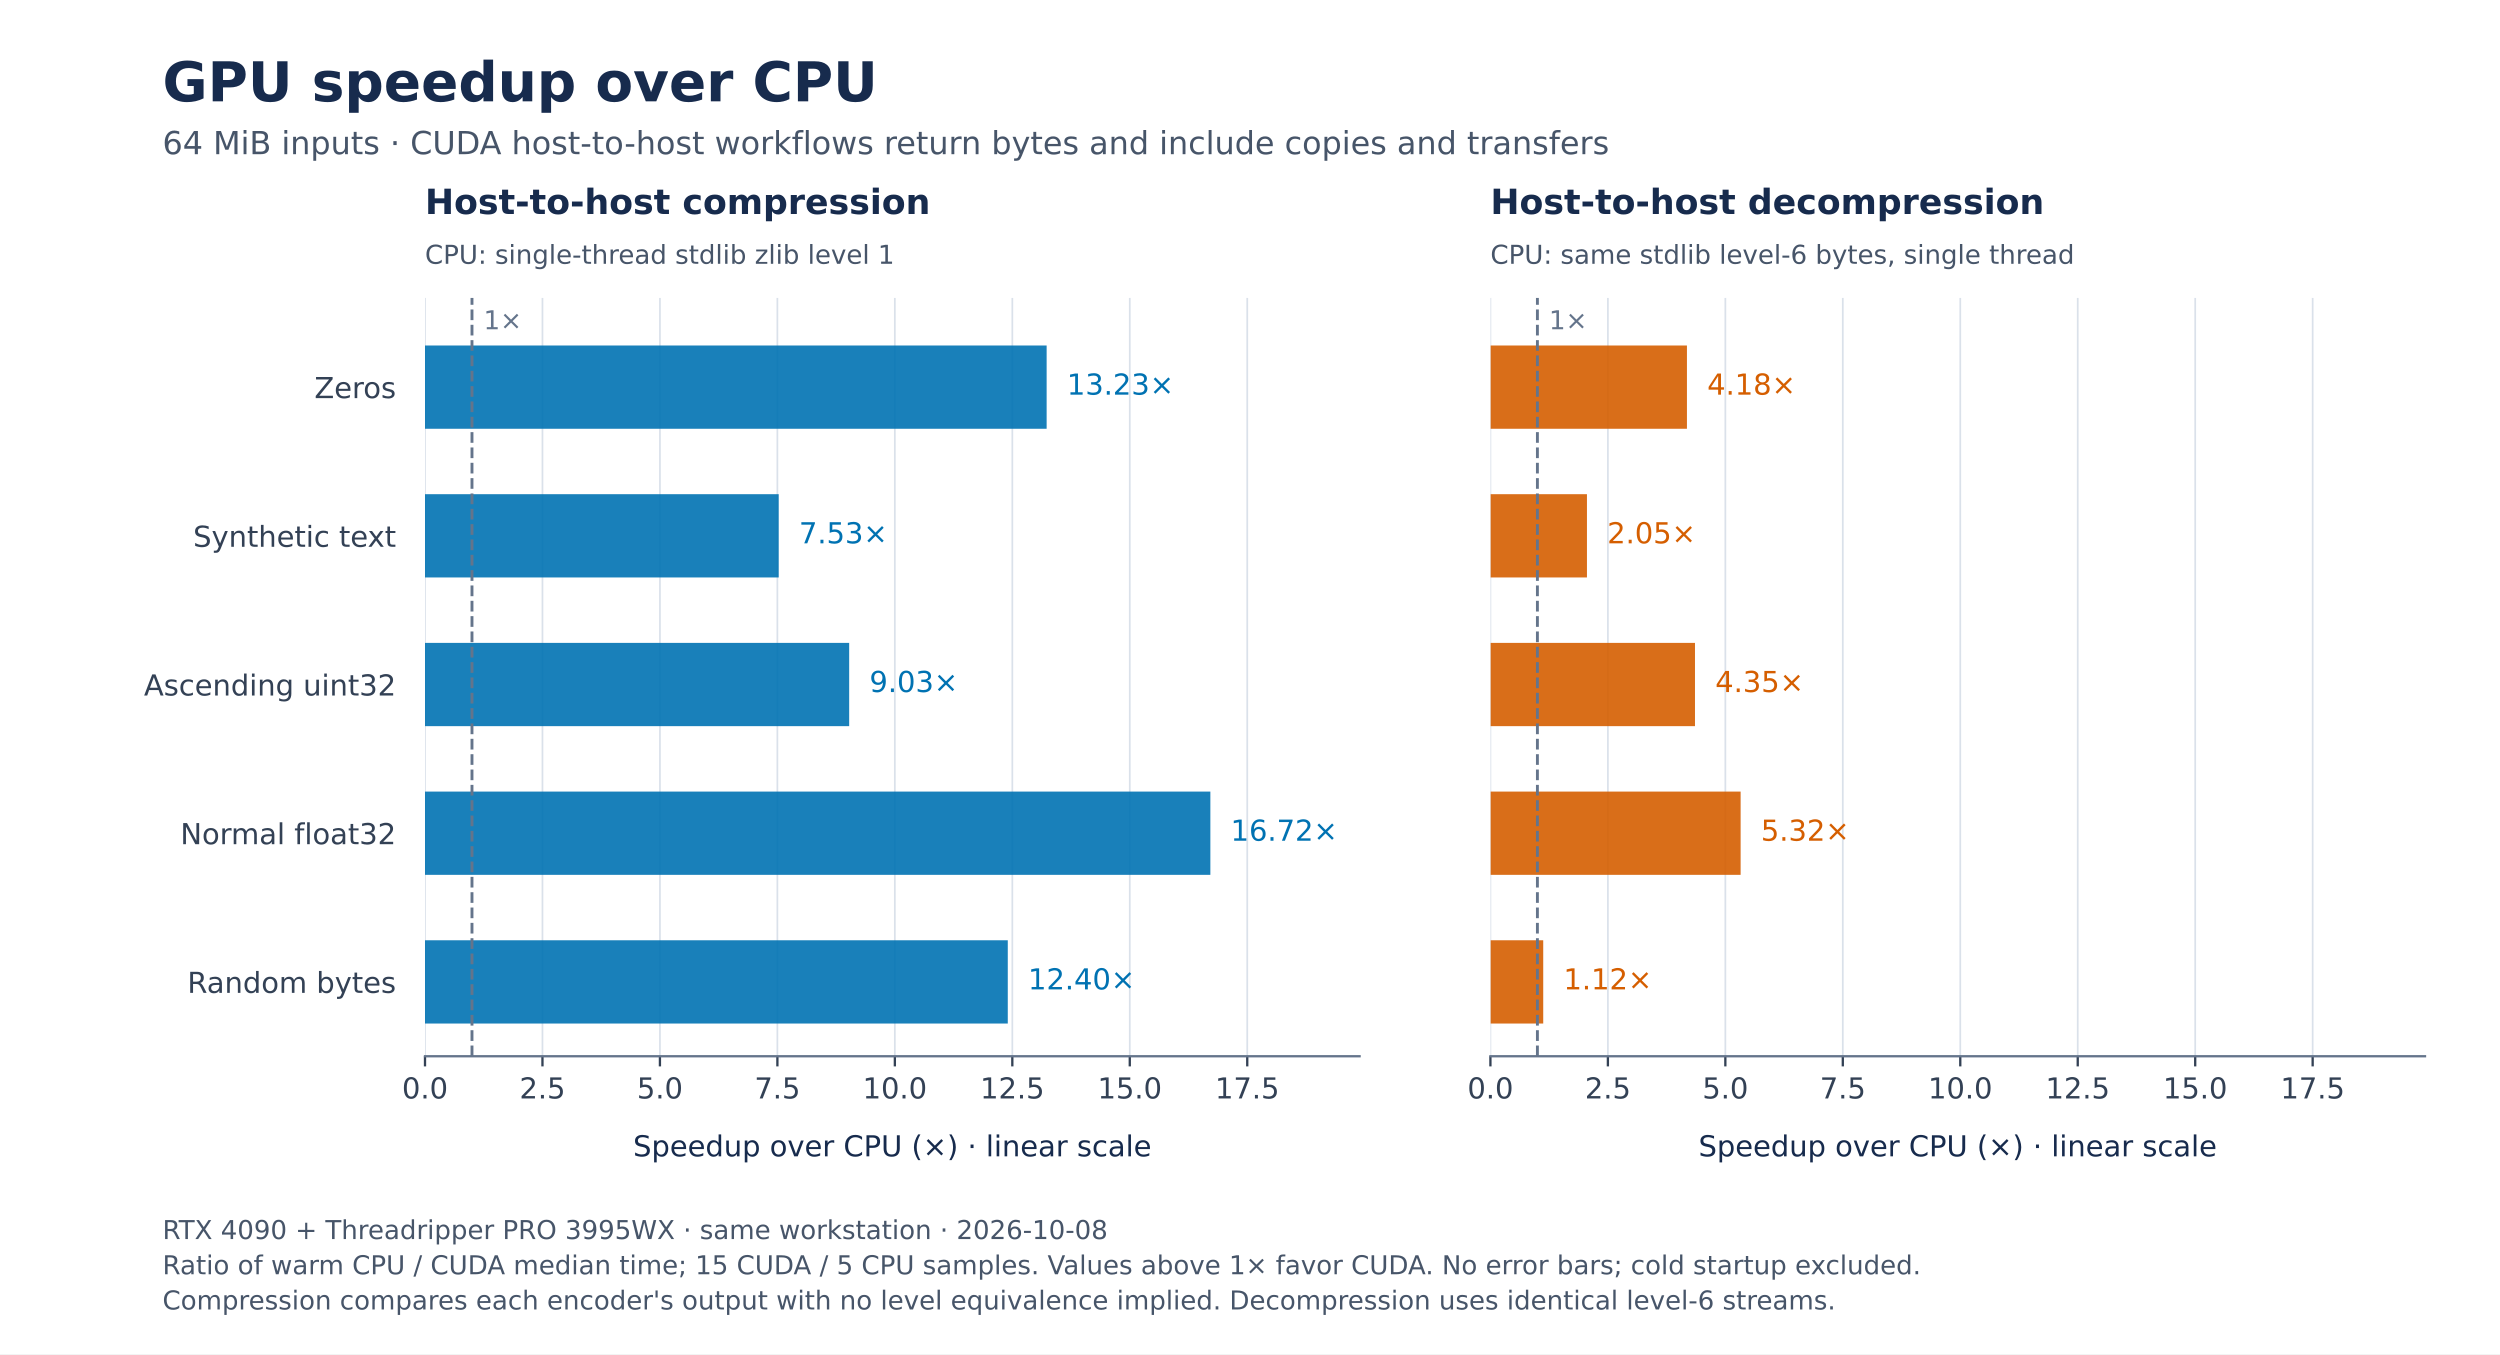
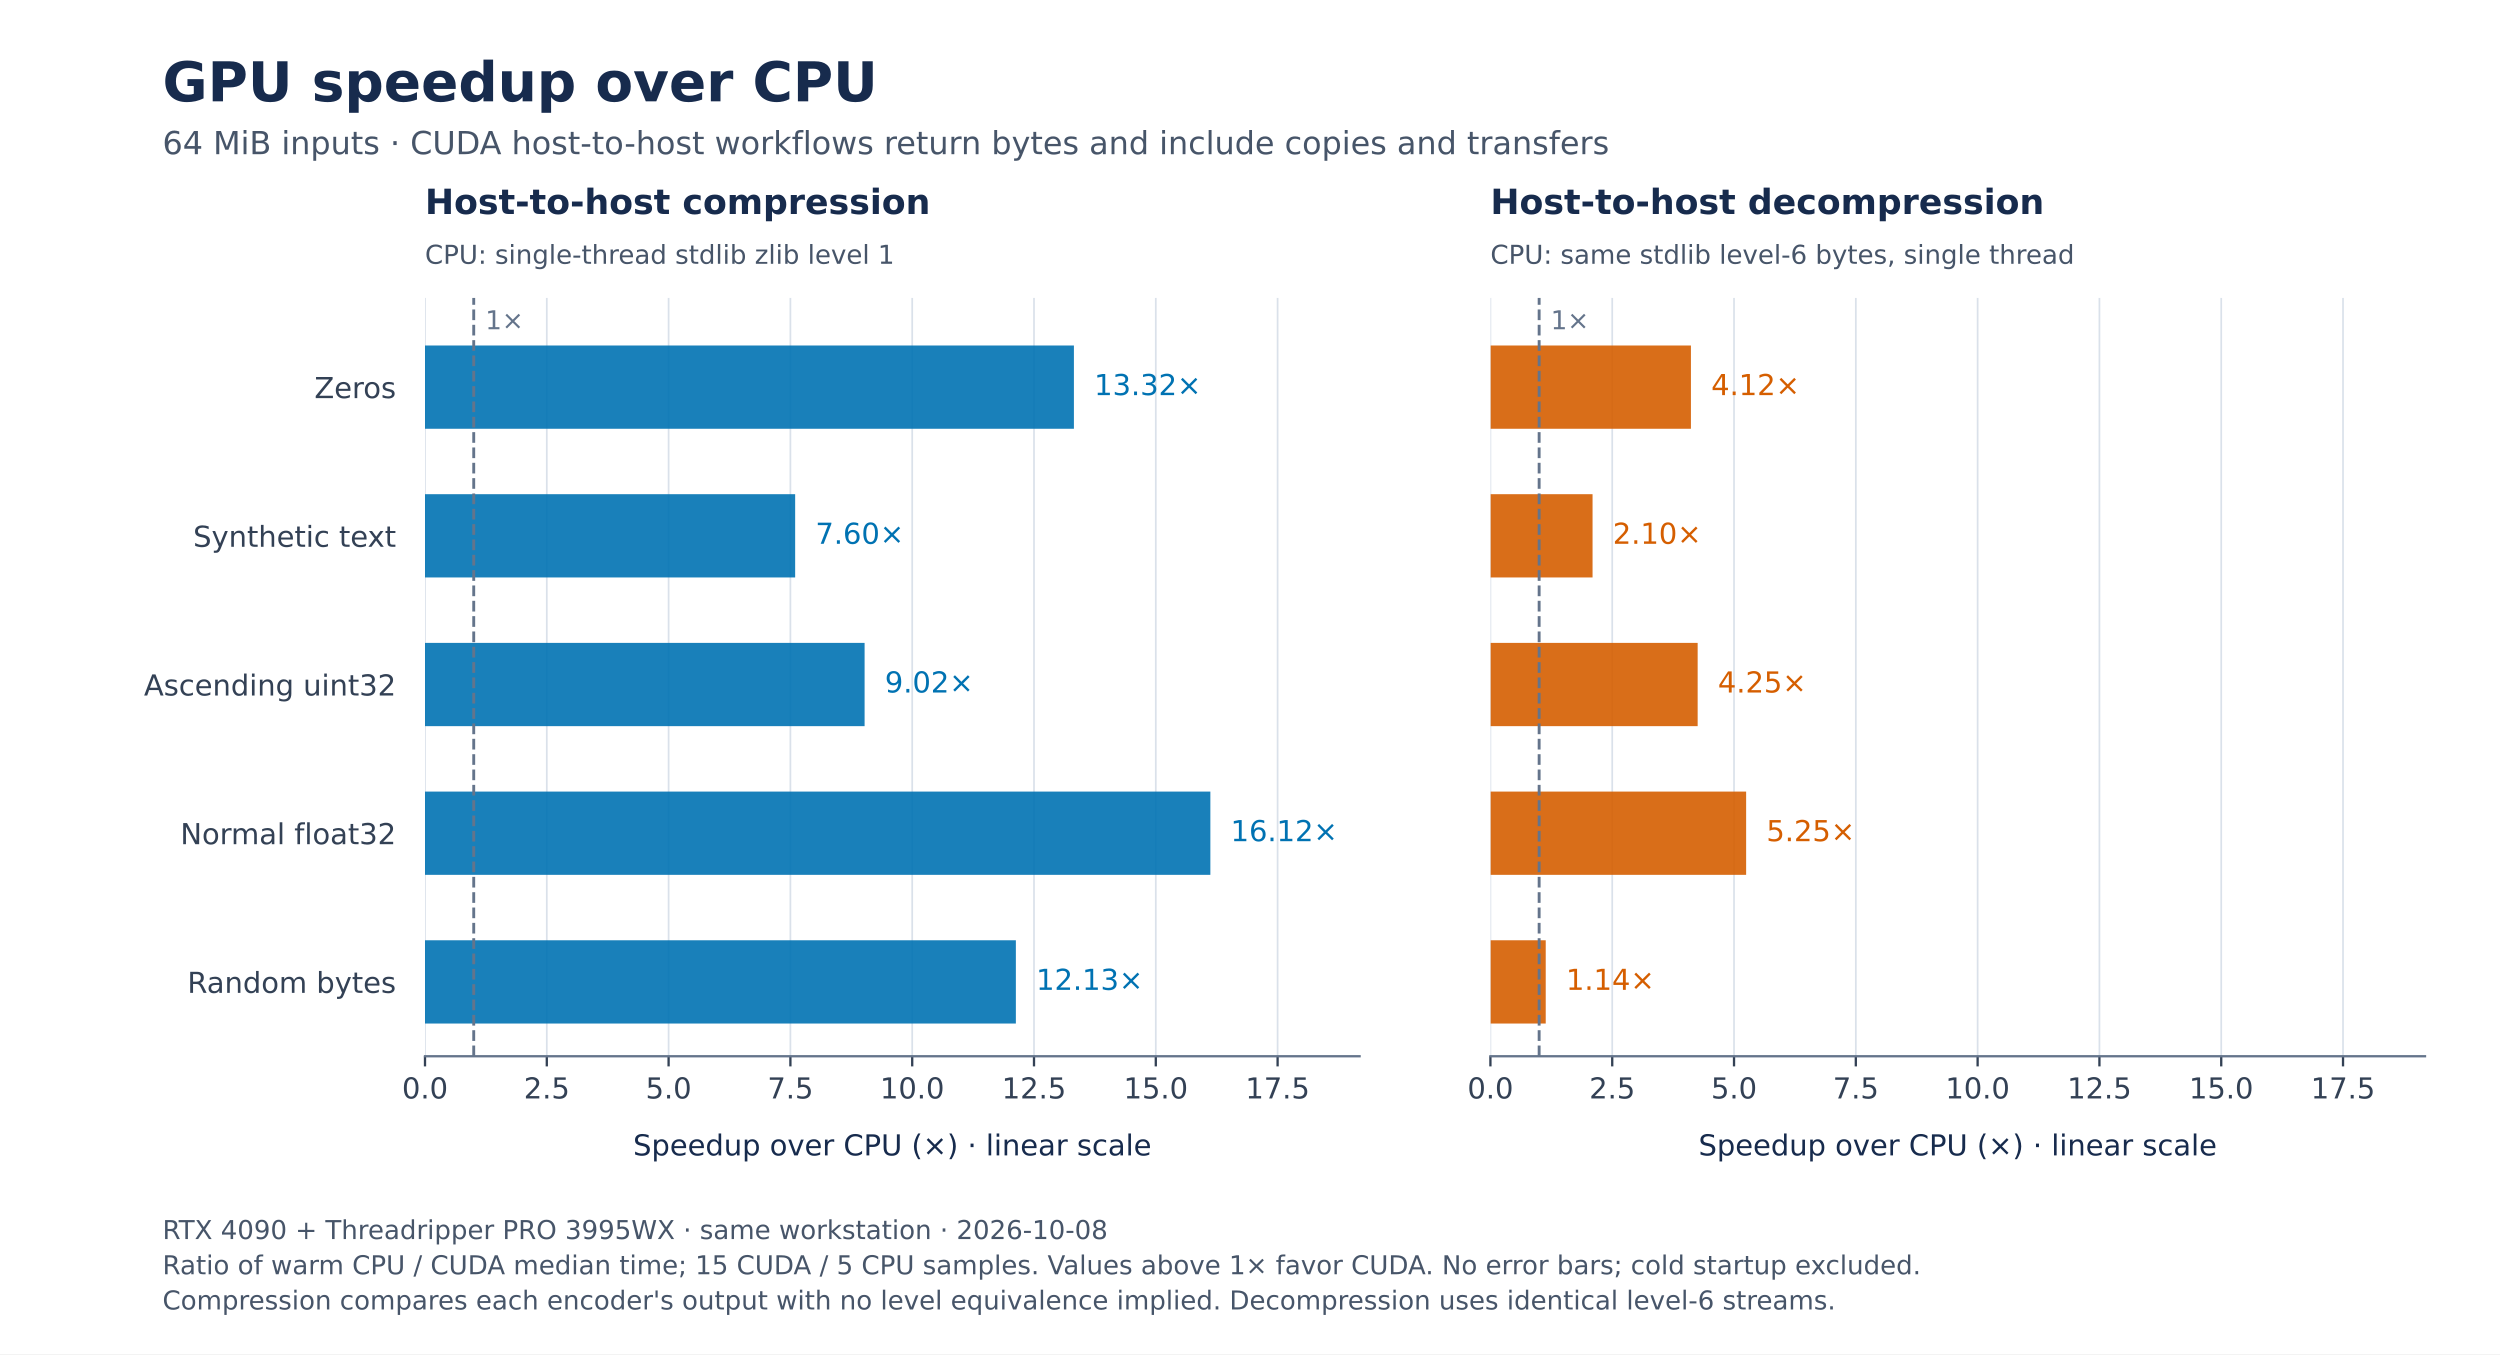
<svg xmlns="http://www.w3.org/2000/svg" xmlns:xlink="http://www.w3.org/1999/xlink" width="864pt" height="468pt" viewBox="0 0 864 468" version="1.1">
  <defs>
    <style type="text/css">*{stroke-linejoin: round; stroke-linecap: butt}</style>
  </defs>
  <g id="figure_1">
    <g id="patch_1">
      <path d="M 0 468 L 864 468 L 864 0 L 0 0 z " style="fill: #ffffff" />
    </g>
    <g id="axes_1">
      <g id="patch_2">
        <path d="M 146.88 365.04 L 469.871 365.04 L 469.871 102.96 L 146.88 102.96 z " style="fill: #ffffff" />
      </g>
      <g id="matplotlib.axis_1">
        <g id="xtick_1">
          <g id="line2d_1">
            <path d="M 146.88 365.04 L 146.88 102.96 " clip-path="url(#p2e2765085f)" style="fill: none; stroke: #cbd5e1; stroke-opacity: 0.7; stroke-width: 0.6; stroke-linecap: square" />
          </g>
          <g id="line2d_2">
            <defs>
              <path id="mdb11cd550d" d="M 0 0 L 0 3.5 " style="stroke: #334155; stroke-width: 0.8" />
            </defs>
            <g>
              <use xlink:href="#mdb11cd550d" x="146.88" y="365.04" style="fill: #334155; stroke: #334155; stroke-width: 0.8" />
            </g>
          </g>
          <g id="text_1">
-             <text style="font-size: 10px; font-family: 'DejaVu Sans'; text-anchor: middle; fill: #334155" x="146.88" y="379.638" transform="rotate(-0 146.88 379.6377)">0.0</text>
+             <text style="font-size: 10px; font-family: 'DejaVu Sans'; text-anchor: middle; fill: #334155" x="146.88" y="379.638" transform="rotate(-0 146.88 379.6384)">0.0</text>
          </g>
        </g>
        <g id="xtick_2">
          <g id="line2d_3">
-             <path d="M 187.475 365.04 L 187.475 102.96 " clip-path="url(#p2e2765085f)" style="fill: none; stroke: #cbd5e1; stroke-opacity: 0.7; stroke-width: 0.6; stroke-linecap: square" />
+             <path d="M 188.974 365.04 L 188.974 102.96 " clip-path="url(#p2e2765085f)" style="fill: none; stroke: #cbd5e1; stroke-opacity: 0.7; stroke-width: 0.6; stroke-linecap: square" />
          </g>
          <g id="line2d_4">
            <g>
-               <use xlink:href="#mdb11cd550d" x="187.475" y="365.04" style="fill: #334155; stroke: #334155; stroke-width: 0.8" />
+               <use xlink:href="#mdb11cd550d" x="188.974" y="365.04" style="fill: #334155; stroke: #334155; stroke-width: 0.8" />
            </g>
          </g>
          <g id="text_2">
-             <text style="font-size: 10px; font-family: 'DejaVu Sans'; text-anchor: middle; fill: #334155" x="187.475" y="379.638" transform="rotate(-0 187.4752 379.6377)">2.5</text>
+             <text style="font-size: 10px; font-family: 'DejaVu Sans'; text-anchor: middle; fill: #334155" x="188.974" y="379.638" transform="rotate(-0 188.9742 379.6384)">2.5</text>
          </g>
        </g>
        <g id="xtick_3">
          <g id="line2d_5">
-             <path d="M 228.07 365.04 L 228.07 102.96 " clip-path="url(#p2e2765085f)" style="fill: none; stroke: #cbd5e1; stroke-opacity: 0.7; stroke-width: 0.6; stroke-linecap: square" />
+             <path d="M 231.068 365.04 L 231.068 102.96 " clip-path="url(#p2e2765085f)" style="fill: none; stroke: #cbd5e1; stroke-opacity: 0.7; stroke-width: 0.6; stroke-linecap: square" />
          </g>
          <g id="line2d_6">
            <g>
-               <use xlink:href="#mdb11cd550d" x="228.07" y="365.04" style="fill: #334155; stroke: #334155; stroke-width: 0.8" />
+               <use xlink:href="#mdb11cd550d" x="231.068" y="365.04" style="fill: #334155; stroke: #334155; stroke-width: 0.8" />
            </g>
          </g>
          <g id="text_3">
-             <text style="font-size: 10px; font-family: 'DejaVu Sans'; text-anchor: middle; fill: #334155" x="228.07" y="379.638" transform="rotate(-0 228.0705 379.6377)">5.0</text>
+             <text style="font-size: 10px; font-family: 'DejaVu Sans'; text-anchor: middle; fill: #334155" x="231.068" y="379.638" transform="rotate(-0 231.0683 379.6384)">5.0</text>
          </g>
        </g>
        <g id="xtick_4">
          <g id="line2d_7">
-             <path d="M 268.666 365.04 L 268.666 102.96 " clip-path="url(#p2e2765085f)" style="fill: none; stroke: #cbd5e1; stroke-opacity: 0.7; stroke-width: 0.6; stroke-linecap: square" />
+             <path d="M 273.163 365.04 L 273.163 102.96 " clip-path="url(#p2e2765085f)" style="fill: none; stroke: #cbd5e1; stroke-opacity: 0.7; stroke-width: 0.6; stroke-linecap: square" />
          </g>
          <g id="line2d_8">
            <g>
-               <use xlink:href="#mdb11cd550d" x="268.666" y="365.04" style="fill: #334155; stroke: #334155; stroke-width: 0.8" />
+               <use xlink:href="#mdb11cd550d" x="273.163" y="365.04" style="fill: #334155; stroke: #334155; stroke-width: 0.8" />
            </g>
          </g>
          <g id="text_4">
-             <text style="font-size: 10px; font-family: 'DejaVu Sans'; text-anchor: middle; fill: #334155" x="268.666" y="379.638" transform="rotate(-0 268.6657 379.6377)">7.5</text>
+             <text style="font-size: 10px; font-family: 'DejaVu Sans'; text-anchor: middle; fill: #334155" x="273.163" y="379.638" transform="rotate(-0 273.1625 379.6384)">7.5</text>
          </g>
        </g>
        <g id="xtick_5">
          <g id="line2d_9">
-             <path d="M 309.261 365.04 L 309.261 102.96 " clip-path="url(#p2e2765085f)" style="fill: none; stroke: #cbd5e1; stroke-opacity: 0.7; stroke-width: 0.6; stroke-linecap: square" />
+             <path d="M 315.257 365.04 L 315.257 102.96 " clip-path="url(#p2e2765085f)" style="fill: none; stroke: #cbd5e1; stroke-opacity: 0.7; stroke-width: 0.6; stroke-linecap: square" />
          </g>
          <g id="line2d_10">
            <g>
-               <use xlink:href="#mdb11cd550d" x="309.261" y="365.04" style="fill: #334155; stroke: #334155; stroke-width: 0.8" />
+               <use xlink:href="#mdb11cd550d" x="315.257" y="365.04" style="fill: #334155; stroke: #334155; stroke-width: 0.8" />
            </g>
          </g>
          <g id="text_5">
-             <text style="font-size: 10px; font-family: 'DejaVu Sans'; text-anchor: middle; fill: #334155" x="309.261" y="379.638" transform="rotate(-0 309.261 379.6377)">10.0</text>
+             <text style="font-size: 10px; font-family: 'DejaVu Sans'; text-anchor: middle; fill: #334155" x="315.257" y="379.638" transform="rotate(-0 315.2567 379.6384)">10.0</text>
          </g>
        </g>
        <g id="xtick_6">
          <g id="line2d_11">
-             <path d="M 349.856 365.04 L 349.856 102.96 " clip-path="url(#p2e2765085f)" style="fill: none; stroke: #cbd5e1; stroke-opacity: 0.7; stroke-width: 0.6; stroke-linecap: square" />
+             <path d="M 357.351 365.04 L 357.351 102.96 " clip-path="url(#p2e2765085f)" style="fill: none; stroke: #cbd5e1; stroke-opacity: 0.7; stroke-width: 0.6; stroke-linecap: square" />
          </g>
          <g id="line2d_12">
            <g>
-               <use xlink:href="#mdb11cd550d" x="349.856" y="365.04" style="fill: #334155; stroke: #334155; stroke-width: 0.8" />
+               <use xlink:href="#mdb11cd550d" x="357.351" y="365.04" style="fill: #334155; stroke: #334155; stroke-width: 0.8" />
            </g>
          </g>
          <g id="text_6">
-             <text style="font-size: 10px; font-family: 'DejaVu Sans'; text-anchor: middle; fill: #334155" x="349.856" y="379.638" transform="rotate(-0 349.8562 379.6377)">12.5</text>
+             <text style="font-size: 10px; font-family: 'DejaVu Sans'; text-anchor: middle; fill: #334155" x="357.351" y="379.638" transform="rotate(-0 357.3509 379.6384)">12.5</text>
          </g>
        </g>
        <g id="xtick_7">
          <g id="line2d_13">
-             <path d="M 390.451 365.04 L 390.451 102.96 " clip-path="url(#p2e2765085f)" style="fill: none; stroke: #cbd5e1; stroke-opacity: 0.7; stroke-width: 0.6; stroke-linecap: square" />
+             <path d="M 399.445 365.04 L 399.445 102.96 " clip-path="url(#p2e2765085f)" style="fill: none; stroke: #cbd5e1; stroke-opacity: 0.7; stroke-width: 0.6; stroke-linecap: square" />
          </g>
          <g id="line2d_14">
            <g>
-               <use xlink:href="#mdb11cd550d" x="390.451" y="365.04" style="fill: #334155; stroke: #334155; stroke-width: 0.8" />
+               <use xlink:href="#mdb11cd550d" x="399.445" y="365.04" style="fill: #334155; stroke: #334155; stroke-width: 0.8" />
            </g>
          </g>
          <g id="text_7">
-             <text style="font-size: 10px; font-family: 'DejaVu Sans'; text-anchor: middle; fill: #334155" x="390.451" y="379.638" transform="rotate(-0 390.4515 379.6377)">15.0</text>
+             <text style="font-size: 10px; font-family: 'DejaVu Sans'; text-anchor: middle; fill: #334155" x="399.445" y="379.638" transform="rotate(-0 399.445 379.6384)">15.0</text>
          </g>
        </g>
        <g id="xtick_8">
          <g id="line2d_15">
-             <path d="M 431.047 365.04 L 431.047 102.96 " clip-path="url(#p2e2765085f)" style="fill: none; stroke: #cbd5e1; stroke-opacity: 0.7; stroke-width: 0.6; stroke-linecap: square" />
+             <path d="M 441.539 365.04 L 441.539 102.96 " clip-path="url(#p2e2765085f)" style="fill: none; stroke: #cbd5e1; stroke-opacity: 0.7; stroke-width: 0.6; stroke-linecap: square" />
          </g>
          <g id="line2d_16">
            <g>
-               <use xlink:href="#mdb11cd550d" x="431.047" y="365.04" style="fill: #334155; stroke: #334155; stroke-width: 0.8" />
+               <use xlink:href="#mdb11cd550d" x="441.539" y="365.04" style="fill: #334155; stroke: #334155; stroke-width: 0.8" />
            </g>
          </g>
          <g id="text_8">
-             <text style="font-size: 10px; font-family: 'DejaVu Sans'; text-anchor: middle; fill: #334155" x="431.047" y="379.638" transform="rotate(-0 431.0467 379.6377)">17.5</text>
+             <text style="font-size: 10px; font-family: 'DejaVu Sans'; text-anchor: middle; fill: #334155" x="441.539" y="379.638" transform="rotate(-0 441.5392 379.6384)">17.5</text>
          </g>
        </g>
        <g id="text_9">
-           <text style="font-size: 10px; font-family: 'DejaVu Sans'; text-anchor: middle; fill: #172b4d" x="308.375" y="399.638" transform="rotate(-0 308.3753 399.6384)">Speedup over CPU (×) · linear scale</text>
+           <text style="font-size: 10px; font-family: 'DejaVu Sans'; text-anchor: middle; fill: #172b4d" x="308.375" y="399.317" transform="rotate(-0 308.3753 399.3166)">Speedup over CPU (×) · linear scale</text>
        </g>
      </g>
      <g id="matplotlib.axis_2">
        <g id="ytick_1">
          <g id="line2d_17" />
          <g id="text_10">
-             <text style="font-size: 10px; font-family: 'DejaVu Sans'; text-anchor: end; fill: #334155" x="136.88" y="137.592" transform="rotate(-0 136.88 137.5918)">Zeros</text>
+             <text style="font-size: 10px; font-family: 'DejaVu Sans'; text-anchor: end; fill: #334155" x="136.88" y="137.592" transform="rotate(-0 136.88 137.5922)">Zeros</text>
          </g>
        </g>
        <g id="ytick_2">
          <g id="line2d_18" />
          <g id="text_11">
            <text style="font-size: 10px; font-family: 'DejaVu Sans'; text-anchor: end; fill: #334155" x="136.88" y="188.98" transform="rotate(-0 136.88 188.9804)">Synthetic text</text>
          </g>
        </g>
        <g id="ytick_3">
          <g id="line2d_19" />
          <g id="text_12">
            <text style="font-size: 10px; font-family: 'DejaVu Sans'; text-anchor: end; fill: #334155" x="136.88" y="240.369" transform="rotate(-0 136.88 240.3686)">Ascending uint32</text>
          </g>
        </g>
        <g id="ytick_4">
          <g id="line2d_20" />
          <g id="text_13">
            <text style="font-size: 10px; font-family: 'DejaVu Sans'; text-anchor: end; fill: #334155" x="136.88" y="291.757" transform="rotate(-0 136.88 291.7569)">Normal float32</text>
          </g>
        </g>
        <g id="ytick_5">
          <g id="line2d_21" />
          <g id="text_14">
            <text style="font-size: 10px; font-family: 'DejaVu Sans'; text-anchor: end; fill: #334155" x="136.88" y="343.145" transform="rotate(-0 136.88 343.1451)">Random bytes</text>
          </g>
        </g>
      </g>
      <g id="patch_3">
        <path d="M 146.88 365.04 L 469.871 365.04 " style="fill: none; stroke: #64748b; stroke-width: 0.8; stroke-linejoin: miter; stroke-linecap: square" />
      </g>
      <g id="text_15">
        <text style="font-size: 9px; font-family: 'DejaVu Sans'; text-anchor: start; fill: #475569" x="146.88" y="91.166" transform="rotate(-0 146.88 91.1664)">CPU: single-thread stdlib zlib level 1</text>
      </g>
      <g id="patch_4">
-         <path d="M 146.88 119.404 L 361.718 119.404 L 361.718 148.182 L 146.88 148.182 z " clip-path="url(#p2e2765085f)" style="fill: #0072b2; opacity: 0.9" />
+         <path d="M 146.88 119.404 L 371.143 119.404 L 371.143 148.182 L 146.88 148.182 z " clip-path="url(#p2e2765085f)" style="fill: #0072b2; opacity: 0.9" />
      </g>
      <g id="patch_5">
-         <path d="M 146.88 170.792 L 269.121 170.792 L 269.121 199.57 L 146.88 199.57 z " clip-path="url(#p2e2765085f)" style="fill: #0072b2; opacity: 0.9" />
+         <path d="M 146.88 170.792 L 274.806 170.792 L 274.806 199.57 L 146.88 199.57 z " clip-path="url(#p2e2765085f)" style="fill: #0072b2; opacity: 0.9" />
      </g>
      <g id="patch_6">
-         <path d="M 146.88 222.181 L 293.477 222.181 L 293.477 250.958 L 146.88 250.958 z " clip-path="url(#p2e2765085f)" style="fill: #0072b2; opacity: 0.9" />
+         <path d="M 146.88 222.181 L 298.804 222.181 L 298.804 250.958 L 146.88 250.958 z " clip-path="url(#p2e2765085f)" style="fill: #0072b2; opacity: 0.9" />
      </g>
      <g id="patch_7">
        <path d="M 146.88 273.569 L 418.301 273.569 L 418.301 302.346 L 146.88 302.346 z " clip-path="url(#p2e2765085f)" style="fill: #0072b2; opacity: 0.9" />
      </g>
      <g id="patch_8">
-         <path d="M 146.88 324.957 L 348.288 324.957 L 348.288 353.735 L 146.88 353.735 z " clip-path="url(#p2e2765085f)" style="fill: #0072b2; opacity: 0.9" />
+         <path d="M 146.88 324.957 L 351.082 324.957 L 351.082 353.735 L 146.88 353.735 z " clip-path="url(#p2e2765085f)" style="fill: #0072b2; opacity: 0.9" />
      </g>
      <g id="text_16">
-         <text style="font-size: 9px; font-family: 'DejaVu Sans'; text-anchor: start; fill: #64748b" x="167.118" y="113.798" transform="rotate(-0 167.1181 113.7979)">1×</text>
+         <text style="font-size: 9px; font-family: 'DejaVu Sans'; text-anchor: start; fill: #64748b" x="167.718" y="113.799" transform="rotate(-0 167.7177 113.7986)">1×</text>
      </g>
      <g id="text_17">
-         <text style="font-size: 10px; font-family: 'DejaVu Sans'; text-anchor: start; fill: #0072b2" x="368.718" y="136.391" transform="rotate(-0 368.7176 136.3906)">13.23×</text>
+         <text style="font-size: 10px; font-family: 'DejaVu Sans'; text-anchor: start; fill: #0072b2" x="378.143" y="136.552" transform="rotate(-0 378.1432 136.5523)">13.32×</text>
      </g>
      <g id="text_18">
-         <text style="font-size: 10px; font-family: 'DejaVu Sans'; text-anchor: start; fill: #0072b2" x="276.121" y="187.779" transform="rotate(-0 276.1211 187.7788)">7.53×</text>
+         <text style="font-size: 10px; font-family: 'DejaVu Sans'; text-anchor: start; fill: #0072b2" x="281.806" y="187.941" transform="rotate(-0 281.8059 187.9406)">7.60×</text>
      </g>
      <g id="text_19">
-         <text style="font-size: 10px; font-family: 'DejaVu Sans'; text-anchor: start; fill: #0072b2" x="300.477" y="239.167" transform="rotate(-0 300.4773 239.1671)">9.03×</text>
+         <text style="font-size: 10px; font-family: 'DejaVu Sans'; text-anchor: start; fill: #0072b2" x="305.804" y="239.329" transform="rotate(-0 305.804 239.3288)">9.02×</text>
      </g>
      <g id="text_20">
-         <text style="font-size: 10px; font-family: 'DejaVu Sans'; text-anchor: start; fill: #0072b2" x="425.301" y="290.555" transform="rotate(-0 425.3007 290.5553)">16.72×</text>
+         <text style="font-size: 10px; font-family: 'DejaVu Sans'; text-anchor: start; fill: #0072b2" x="425.301" y="290.717" transform="rotate(-0 425.3007 290.717)">16.12×</text>
      </g>
      <g id="text_21">
-         <text style="font-size: 10px; font-family: 'DejaVu Sans'; text-anchor: start; fill: #0072b2" x="355.288" y="341.944" transform="rotate(-0 355.2877 341.9435)">12.40×</text>
+         <text style="font-size: 10px; font-family: 'DejaVu Sans'; text-anchor: start; fill: #0072b2" x="358.082" y="342.105" transform="rotate(-0 358.0825 342.1053)">12.13×</text>
      </g>
      <g id="text_22">
        <text style="font-weight: 700; font-size: 12px; font-family: 'DejaVu Sans'; text-anchor: start; fill: #172b4d" x="146.88" y="73.96" transform="rotate(-0 146.88 73.96)">Host-to-host compression</text>
      </g>
      <g id="line2d_22">
-         <path d="M 163.118 365.04 L 163.118 102.96 " clip-path="url(#p2e2765085f)" style="fill: none; stroke-dasharray: 3.7,1.6; stroke-dashoffset: 0; stroke: #64748b" />
+         <path d="M 163.718 365.04 L 163.718 102.96 " clip-path="url(#p2e2765085f)" style="fill: none; stroke-dasharray: 3.7,1.6; stroke-dashoffset: 0; stroke: #64748b" />
      </g>
    </g>
    <g id="axes_2">
      <g id="patch_9">
        <path d="M 515.089 365.04 L 838.08 365.04 L 838.08 102.96 L 515.089 102.96 z " style="fill: #ffffff" />
      </g>
      <g id="matplotlib.axis_3">
        <g id="xtick_9">
          <g id="line2d_23">
            <path d="M 515.089 365.04 L 515.089 102.96 " clip-path="url(#p1212533835)" style="fill: none; stroke: #cbd5e1; stroke-opacity: 0.7; stroke-width: 0.6; stroke-linecap: square" />
          </g>
          <g id="line2d_24">
            <g>
              <use xlink:href="#mdb11cd550d" x="515.089" y="365.04" style="fill: #334155; stroke: #334155; stroke-width: 0.8" />
            </g>
          </g>
          <g id="text_23">
-             <text style="font-size: 10px; font-family: 'DejaVu Sans'; text-anchor: middle; fill: #334155" x="515.089" y="379.638" transform="rotate(-0 515.0893 379.6377)">0.0</text>
+             <text style="font-size: 10px; font-family: 'DejaVu Sans'; text-anchor: middle; fill: #334155" x="515.089" y="379.638" transform="rotate(-0 515.0893 379.6384)">0.0</text>
          </g>
        </g>
        <g id="xtick_10">
          <g id="line2d_25">
-             <path d="M 555.685 365.04 L 555.685 102.96 " clip-path="url(#p1212533835)" style="fill: none; stroke: #cbd5e1; stroke-opacity: 0.7; stroke-width: 0.6; stroke-linecap: square" />
+             <path d="M 557.184 365.04 L 557.184 102.96 " clip-path="url(#p1212533835)" style="fill: none; stroke: #cbd5e1; stroke-opacity: 0.7; stroke-width: 0.6; stroke-linecap: square" />
          </g>
          <g id="line2d_26">
            <g>
-               <use xlink:href="#mdb11cd550d" x="555.685" y="365.04" style="fill: #334155; stroke: #334155; stroke-width: 0.8" />
+               <use xlink:href="#mdb11cd550d" x="557.184" y="365.04" style="fill: #334155; stroke: #334155; stroke-width: 0.8" />
            </g>
          </g>
          <g id="text_24">
-             <text style="font-size: 10px; font-family: 'DejaVu Sans'; text-anchor: middle; fill: #334155" x="555.685" y="379.638" transform="rotate(-0 555.6846 379.6377)">2.5</text>
+             <text style="font-size: 10px; font-family: 'DejaVu Sans'; text-anchor: middle; fill: #334155" x="557.184" y="379.638" transform="rotate(-0 557.1835 379.6384)">2.5</text>
          </g>
        </g>
        <g id="xtick_11">
          <g id="line2d_27">
-             <path d="M 596.28 365.04 L 596.28 102.96 " clip-path="url(#p1212533835)" style="fill: none; stroke: #cbd5e1; stroke-opacity: 0.7; stroke-width: 0.6; stroke-linecap: square" />
+             <path d="M 599.278 365.04 L 599.278 102.96 " clip-path="url(#p1212533835)" style="fill: none; stroke: #cbd5e1; stroke-opacity: 0.7; stroke-width: 0.6; stroke-linecap: square" />
          </g>
          <g id="line2d_28">
            <g>
-               <use xlink:href="#mdb11cd550d" x="596.28" y="365.04" style="fill: #334155; stroke: #334155; stroke-width: 0.8" />
+               <use xlink:href="#mdb11cd550d" x="599.278" y="365.04" style="fill: #334155; stroke: #334155; stroke-width: 0.8" />
            </g>
          </g>
          <g id="text_25">
-             <text style="font-size: 10px; font-family: 'DejaVu Sans'; text-anchor: middle; fill: #334155" x="596.28" y="379.638" transform="rotate(-0 596.2798 379.6377)">5.0</text>
+             <text style="font-size: 10px; font-family: 'DejaVu Sans'; text-anchor: middle; fill: #334155" x="599.278" y="379.638" transform="rotate(-0 599.2777 379.6384)">5.0</text>
          </g>
        </g>
        <g id="xtick_12">
          <g id="line2d_29">
-             <path d="M 636.875 365.04 L 636.875 102.96 " clip-path="url(#p1212533835)" style="fill: none; stroke: #cbd5e1; stroke-opacity: 0.7; stroke-width: 0.6; stroke-linecap: square" />
+             <path d="M 641.372 365.04 L 641.372 102.96 " clip-path="url(#p1212533835)" style="fill: none; stroke: #cbd5e1; stroke-opacity: 0.7; stroke-width: 0.6; stroke-linecap: square" />
          </g>
          <g id="line2d_30">
            <g>
-               <use xlink:href="#mdb11cd550d" x="636.875" y="365.04" style="fill: #334155; stroke: #334155; stroke-width: 0.8" />
+               <use xlink:href="#mdb11cd550d" x="641.372" y="365.04" style="fill: #334155; stroke: #334155; stroke-width: 0.8" />
            </g>
          </g>
          <g id="text_26">
-             <text style="font-size: 10px; font-family: 'DejaVu Sans'; text-anchor: middle; fill: #334155" x="636.875" y="379.638" transform="rotate(-0 636.8751 379.6377)">7.5</text>
+             <text style="font-size: 10px; font-family: 'DejaVu Sans'; text-anchor: middle; fill: #334155" x="641.372" y="379.638" transform="rotate(-0 641.3719 379.6384)">7.5</text>
          </g>
        </g>
        <g id="xtick_13">
          <g id="line2d_31">
-             <path d="M 677.47 365.04 L 677.47 102.96 " clip-path="url(#p1212533835)" style="fill: none; stroke: #cbd5e1; stroke-opacity: 0.7; stroke-width: 0.6; stroke-linecap: square" />
+             <path d="M 683.466 365.04 L 683.466 102.96 " clip-path="url(#p1212533835)" style="fill: none; stroke: #cbd5e1; stroke-opacity: 0.7; stroke-width: 0.6; stroke-linecap: square" />
          </g>
          <g id="line2d_32">
            <g>
-               <use xlink:href="#mdb11cd550d" x="677.47" y="365.04" style="fill: #334155; stroke: #334155; stroke-width: 0.8" />
+               <use xlink:href="#mdb11cd550d" x="683.466" y="365.04" style="fill: #334155; stroke: #334155; stroke-width: 0.8" />
            </g>
          </g>
          <g id="text_27">
-             <text style="font-size: 10px; font-family: 'DejaVu Sans'; text-anchor: middle; fill: #334155" x="677.47" y="379.638" transform="rotate(-0 677.4703 379.6377)">10.0</text>
+             <text style="font-size: 10px; font-family: 'DejaVu Sans'; text-anchor: middle; fill: #334155" x="683.466" y="379.638" transform="rotate(-0 683.466 379.6384)">10.0</text>
          </g>
        </g>
        <g id="xtick_14">
          <g id="line2d_33">
-             <path d="M 718.066 365.04 L 718.066 102.96 " clip-path="url(#p1212533835)" style="fill: none; stroke: #cbd5e1; stroke-opacity: 0.7; stroke-width: 0.6; stroke-linecap: square" />
+             <path d="M 725.56 365.04 L 725.56 102.96 " clip-path="url(#p1212533835)" style="fill: none; stroke: #cbd5e1; stroke-opacity: 0.7; stroke-width: 0.6; stroke-linecap: square" />
          </g>
          <g id="line2d_34">
            <g>
-               <use xlink:href="#mdb11cd550d" x="718.066" y="365.04" style="fill: #334155; stroke: #334155; stroke-width: 0.8" />
+               <use xlink:href="#mdb11cd550d" x="725.56" y="365.04" style="fill: #334155; stroke: #334155; stroke-width: 0.8" />
            </g>
          </g>
          <g id="text_28">
-             <text style="font-size: 10px; font-family: 'DejaVu Sans'; text-anchor: middle; fill: #334155" x="718.066" y="379.638" transform="rotate(-0 718.0656 379.6377)">12.5</text>
+             <text style="font-size: 10px; font-family: 'DejaVu Sans'; text-anchor: middle; fill: #334155" x="725.56" y="379.638" transform="rotate(-0 725.5602 379.6384)">12.5</text>
          </g>
        </g>
        <g id="xtick_15">
          <g id="line2d_35">
-             <path d="M 758.661 365.04 L 758.661 102.96 " clip-path="url(#p1212533835)" style="fill: none; stroke: #cbd5e1; stroke-opacity: 0.7; stroke-width: 0.6; stroke-linecap: square" />
+             <path d="M 767.654 365.04 L 767.654 102.96 " clip-path="url(#p1212533835)" style="fill: none; stroke: #cbd5e1; stroke-opacity: 0.7; stroke-width: 0.6; stroke-linecap: square" />
          </g>
          <g id="line2d_36">
            <g>
-               <use xlink:href="#mdb11cd550d" x="758.661" y="365.04" style="fill: #334155; stroke: #334155; stroke-width: 0.8" />
+               <use xlink:href="#mdb11cd550d" x="767.654" y="365.04" style="fill: #334155; stroke: #334155; stroke-width: 0.8" />
            </g>
          </g>
          <g id="text_29">
-             <text style="font-size: 10px; font-family: 'DejaVu Sans'; text-anchor: middle; fill: #334155" x="758.661" y="379.638" transform="rotate(-0 758.6608 379.6377)">15.0</text>
+             <text style="font-size: 10px; font-family: 'DejaVu Sans'; text-anchor: middle; fill: #334155" x="767.654" y="379.638" transform="rotate(-0 767.6544 379.6384)">15.0</text>
          </g>
        </g>
        <g id="xtick_16">
          <g id="line2d_37">
-             <path d="M 799.256 365.04 L 799.256 102.96 " clip-path="url(#p1212533835)" style="fill: none; stroke: #cbd5e1; stroke-opacity: 0.7; stroke-width: 0.6; stroke-linecap: square" />
+             <path d="M 809.749 365.04 L 809.749 102.96 " clip-path="url(#p1212533835)" style="fill: none; stroke: #cbd5e1; stroke-opacity: 0.7; stroke-width: 0.6; stroke-linecap: square" />
          </g>
          <g id="line2d_38">
            <g>
-               <use xlink:href="#mdb11cd550d" x="799.256" y="365.04" style="fill: #334155; stroke: #334155; stroke-width: 0.8" />
+               <use xlink:href="#mdb11cd550d" x="809.749" y="365.04" style="fill: #334155; stroke: #334155; stroke-width: 0.8" />
            </g>
          </g>
          <g id="text_30">
-             <text style="font-size: 10px; font-family: 'DejaVu Sans'; text-anchor: middle; fill: #334155" x="799.256" y="379.638" transform="rotate(-0 799.256 379.6377)">17.5</text>
+             <text style="font-size: 10px; font-family: 'DejaVu Sans'; text-anchor: middle; fill: #334155" x="809.749" y="379.638" transform="rotate(-0 809.7486 379.6384)">17.5</text>
          </g>
        </g>
        <g id="text_31">
-           <text style="font-size: 10px; font-family: 'DejaVu Sans'; text-anchor: middle; fill: #172b4d" x="676.585" y="399.638" transform="rotate(-0 676.5847 399.6384)">Speedup over CPU (×) · linear scale</text>
+           <text style="font-size: 10px; font-family: 'DejaVu Sans'; text-anchor: middle; fill: #172b4d" x="676.585" y="399.317" transform="rotate(-0 676.5847 399.3166)">Speedup over CPU (×) · linear scale</text>
        </g>
      </g>
      <g id="matplotlib.axis_4">
        <g id="ytick_6">
          <g id="line2d_39" />
        </g>
        <g id="ytick_7">
          <g id="line2d_40" />
        </g>
        <g id="ytick_8">
          <g id="line2d_41" />
        </g>
        <g id="ytick_9">
          <g id="line2d_42" />
        </g>
        <g id="ytick_10">
          <g id="line2d_43" />
        </g>
      </g>
      <g id="patch_10">
        <path d="M 515.089 365.04 L 838.08 365.04 " style="fill: none; stroke: #64748b; stroke-width: 0.8; stroke-linejoin: miter; stroke-linecap: square" />
      </g>
      <g id="text_32">
        <text style="font-size: 9px; font-family: 'DejaVu Sans'; text-anchor: start; fill: #475569" x="515.089" y="91.166" transform="rotate(-0 515.0893 91.1664)">CPU: same stdlib level-6 bytes, single thread</text>
      </g>
      <g id="patch_11">
-         <path d="M 515.089 119.404 L 583.007 119.404 L 583.007 148.182 L 515.089 148.182 z " clip-path="url(#p1212533835)" style="fill: #d55e00; opacity: 0.9" />
+         <path d="M 515.089 119.404 L 584.385 119.404 L 584.385 148.182 L 515.089 148.182 z " clip-path="url(#p1212533835)" style="fill: #d55e00; opacity: 0.9" />
      </g>
      <g id="patch_12">
-         <path d="M 515.089 170.792 L 548.451 170.792 L 548.451 199.57 L 515.089 199.57 z " clip-path="url(#p1212533835)" style="fill: #d55e00; opacity: 0.9" />
+         <path d="M 515.089 170.792 L 550.387 170.792 L 550.387 199.57 L 515.089 199.57 z " clip-path="url(#p1212533835)" style="fill: #d55e00; opacity: 0.9" />
      </g>
      <g id="patch_13">
-         <path d="M 515.089 222.181 L 585.787 222.181 L 585.787 250.958 L 515.089 250.958 z " clip-path="url(#p1212533835)" style="fill: #d55e00; opacity: 0.9" />
+         <path d="M 515.089 222.181 L 586.708 222.181 L 586.708 250.958 L 515.089 250.958 z " clip-path="url(#p1212533835)" style="fill: #d55e00; opacity: 0.9" />
      </g>
      <g id="patch_14">
-         <path d="M 515.089 273.569 L 601.557 273.569 L 601.557 302.346 L 515.089 302.346 z " clip-path="url(#p1212533835)" style="fill: #d55e00; opacity: 0.9" />
+         <path d="M 515.089 273.569 L 603.463 273.569 L 603.463 302.346 L 515.089 302.346 z " clip-path="url(#p1212533835)" style="fill: #d55e00; opacity: 0.9" />
      </g>
      <g id="patch_15">
-         <path d="M 515.089 324.957 L 533.339 324.957 L 533.339 353.735 L 515.089 353.735 z " clip-path="url(#p1212533835)" style="fill: #d55e00; opacity: 0.9" />
+         <path d="M 515.089 324.957 L 534.202 324.957 L 534.202 353.735 L 515.089 353.735 z " clip-path="url(#p1212533835)" style="fill: #d55e00; opacity: 0.9" />
      </g>
      <g id="text_33">
-         <text style="font-size: 9px; font-family: 'DejaVu Sans'; text-anchor: start; fill: #64748b" x="535.327" y="113.798" transform="rotate(-0 535.3274 113.7979)">1×</text>
+         <text style="font-size: 9px; font-family: 'DejaVu Sans'; text-anchor: start; fill: #64748b" x="535.927" y="113.799" transform="rotate(-0 535.927 113.7986)">1×</text>
      </g>
      <g id="text_34">
-         <text style="font-size: 10px; font-family: 'DejaVu Sans'; text-anchor: start; fill: #d55e00" x="590.007" y="136.391" transform="rotate(-0 590.0071 136.3906)">4.18×</text>
+         <text style="font-size: 10px; font-family: 'DejaVu Sans'; text-anchor: start; fill: #d55e00" x="591.385" y="136.552" transform="rotate(-0 591.3855 136.5523)">4.12×</text>
      </g>
      <g id="text_35">
-         <text style="font-size: 10px; font-family: 'DejaVu Sans'; text-anchor: start; fill: #d55e00" x="555.451" y="187.779" transform="rotate(-0 555.4514 187.7788)">2.05×</text>
+         <text style="font-size: 10px; font-family: 'DejaVu Sans'; text-anchor: start; fill: #d55e00" x="557.387" y="187.941" transform="rotate(-0 557.3873 187.9406)">2.10×</text>
      </g>
      <g id="text_36">
-         <text style="font-size: 10px; font-family: 'DejaVu Sans'; text-anchor: start; fill: #d55e00" x="592.787" y="239.167" transform="rotate(-0 592.787 239.1671)">4.35×</text>
+         <text style="font-size: 10px; font-family: 'DejaVu Sans'; text-anchor: start; fill: #d55e00" x="593.708" y="239.329" transform="rotate(-0 593.708 239.3288)">4.25×</text>
      </g>
      <g id="text_37">
-         <text style="font-size: 10px; font-family: 'DejaVu Sans'; text-anchor: start; fill: #d55e00" x="608.557" y="290.555" transform="rotate(-0 608.5568 290.5553)">5.32×</text>
+         <text style="font-size: 10px; font-family: 'DejaVu Sans'; text-anchor: start; fill: #d55e00" x="610.463" y="290.717" transform="rotate(-0 610.4627 290.717)">5.25×</text>
      </g>
      <g id="text_38">
-         <text style="font-size: 10px; font-family: 'DejaVu Sans'; text-anchor: start; fill: #d55e00" x="540.339" y="341.944" transform="rotate(-0 540.339 341.9435)">1.12×</text>
+         <text style="font-size: 10px; font-family: 'DejaVu Sans'; text-anchor: start; fill: #d55e00" x="541.202" y="342.105" transform="rotate(-0 541.2018 342.1053)">1.14×</text>
      </g>
      <g id="text_39">
        <text style="font-weight: 700; font-size: 12px; font-family: 'DejaVu Sans'; text-anchor: start; fill: #172b4d" x="515.089" y="73.96" transform="rotate(-0 515.0893 73.96)">Host-to-host decompression</text>
      </g>
      <g id="line2d_44">
-         <path d="M 531.327 365.04 L 531.327 102.96 " clip-path="url(#p1212533835)" style="fill: none; stroke-dasharray: 3.7,1.6; stroke-dashoffset: 0; stroke: #64748b" />
+         <path d="M 531.927 365.04 L 531.927 102.96 " clip-path="url(#p1212533835)" style="fill: none; stroke-dasharray: 3.7,1.6; stroke-dashoffset: 0; stroke: #64748b" />
      </g>
    </g>
    <g id="text_40">
      <text style="font-weight: 700; font-size: 19px; font-family: 'DejaVu Sans'; text-anchor: start; fill: #172b4d" x="56.16" y="35.029" transform="rotate(-0 56.16 35.02903)">GPU speedup over CPU</text>
    </g>
    <g id="text_41">
      <text style="font-size: 11px; font-family: 'DejaVu Sans'; text-anchor: start; fill: #475569" x="56.16" y="53.286" transform="rotate(-0 56.16 53.28628)">64 MiB inputs · CUDA host-to-host workflows return bytes and include copies and transfers</text>
    </g>
    <g id="text_42">
      <text style="font-size: 9px; font-family: 'DejaVu Sans'; text-anchor: start; fill: #475569" x="56.16" y="428.22" transform="rotate(-0 56.16 428.22)">RTX 4090 + Threadripper PRO 3995WX · same workstation · 2026-10-08</text>
    </g>
    <g id="text_43">
      <text style="font-size: 9px; font-family: 'DejaVu Sans'; text-anchor: start; fill: #475569" x="56.16" y="440.388" transform="rotate(-0 56.16 440.388)">Ratio of warm CPU / CUDA median time; 15 CUDA / 5 CPU samples. Values above 1× favor CUDA. No error bars; cold startup excluded.</text>
    </g>
    <g id="text_44">
      <text style="font-size: 9px; font-family: 'DejaVu Sans'; text-anchor: start; fill: #475569" x="56.16" y="452.556" transform="rotate(-0 56.16 452.556)">Compression compares each encoder's output with no level equivalence implied. Decompression uses identical level-6 streams.</text>
    </g>
  </g>
  <defs>
    <clipPath id="p2e2765085f">
      <rect x="146.88" y="102.96" width="322.991" height="262.08" />
    </clipPath>
    <clipPath id="p1212533835">
      <rect x="515.089" y="102.96" width="322.991" height="262.08" />
    </clipPath>
  </defs>
</svg>
